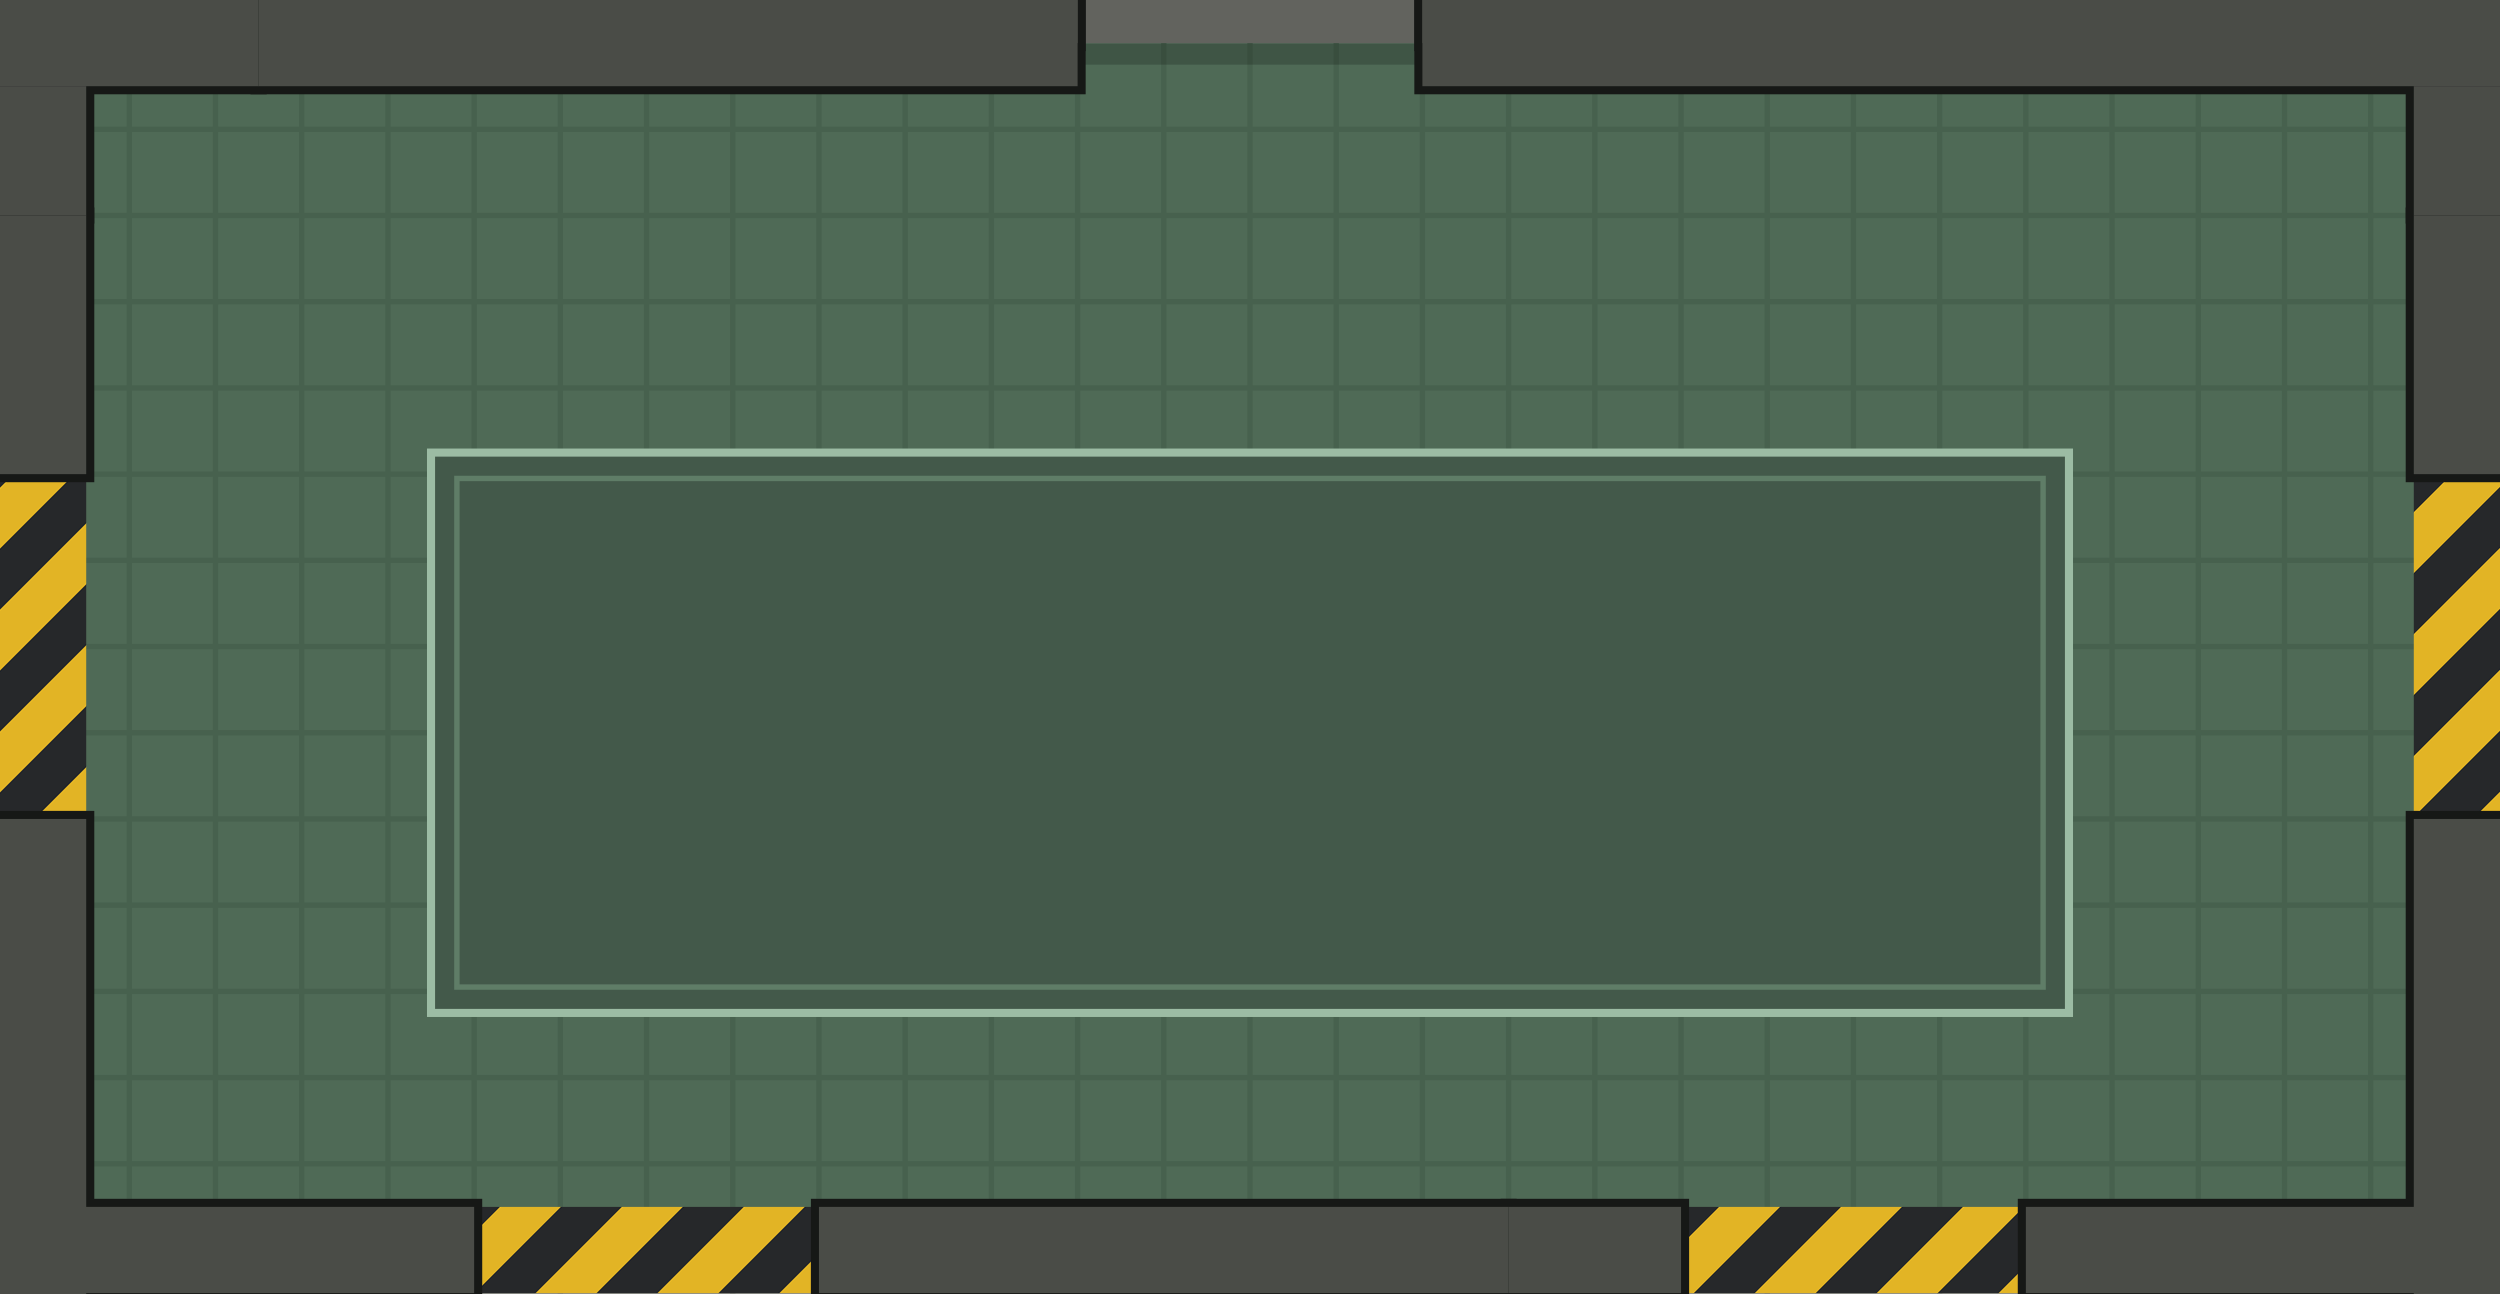
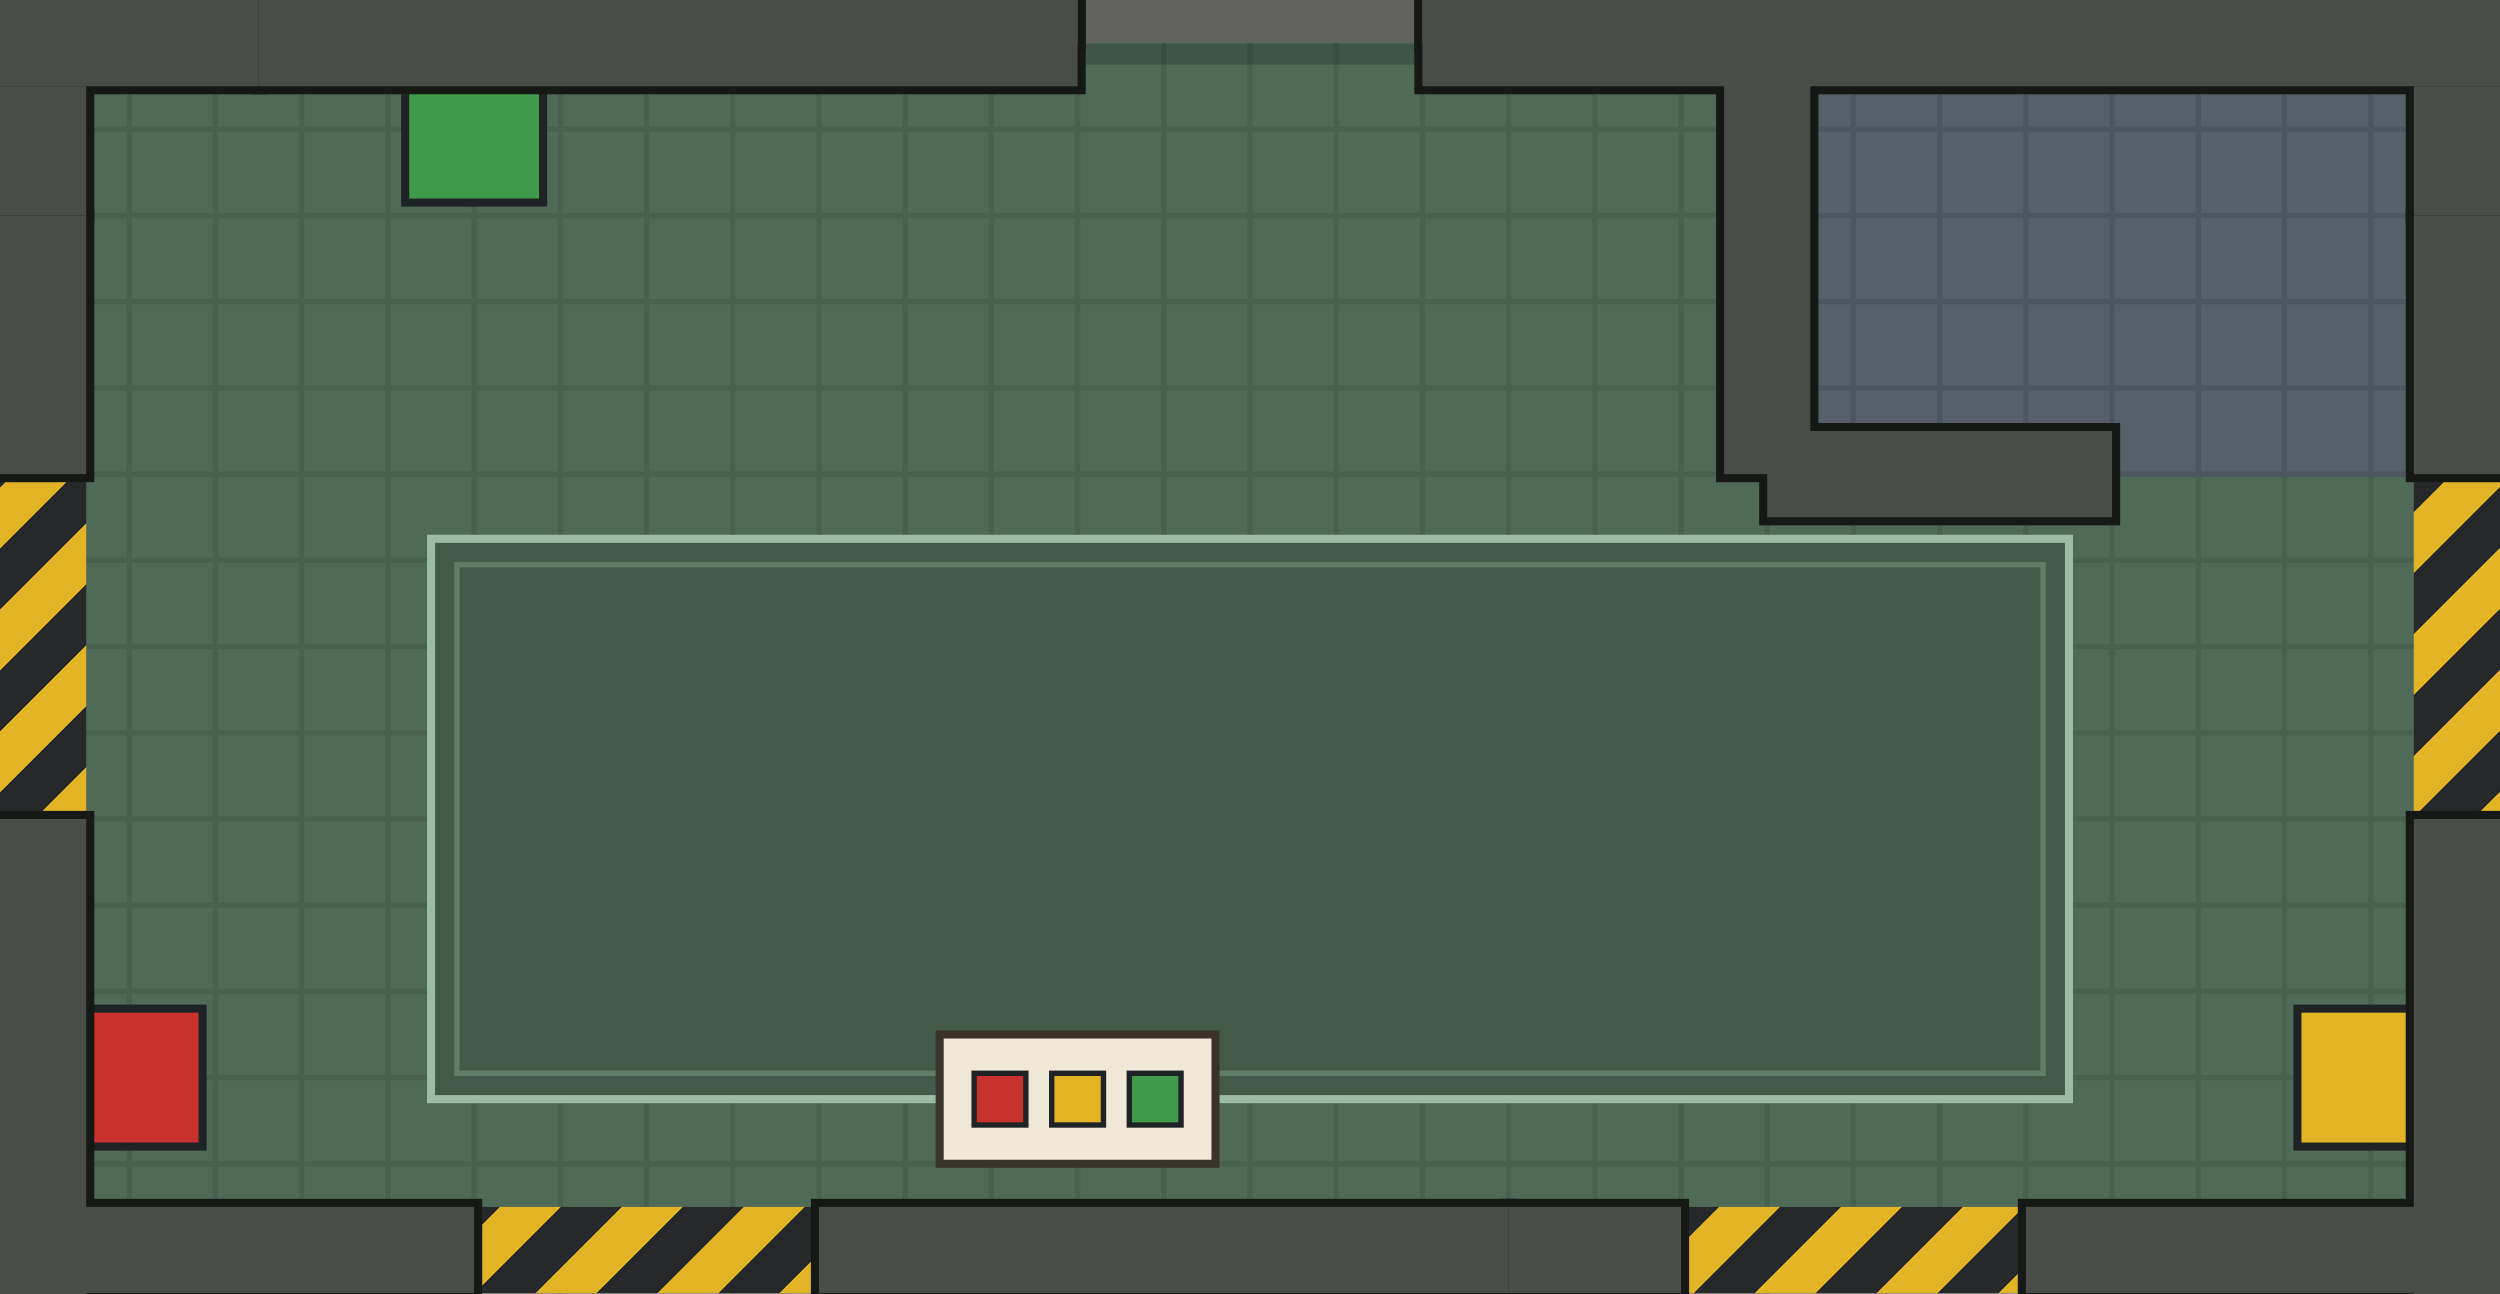
<svg xmlns="http://www.w3.org/2000/svg" width="928" height="480" viewBox="0 0 928 480">
  <rect x="-688" y="16" width="704" height="448" fill="#a8865a" />
  <path d="M-688 16V464M-560 16V464M-432 16V464M-304 16V464M-176 16V464M-48 16V464M-688 400H16M-688 272H16M-688 144H16" stroke="#a8865a" stroke-width="2" fill="none" />
  <rect x="-688" y="464" width="2304" height="192" fill="#8c8e88" />
  <path d="M-688 464V656M-624 464V656M-560 464V656M-496 464V656M-432 464V656M-368 464V656M-304 464V656M-240 464V656M-176 464V656M-112 464V656M-48 464V656M16 464V656M80 464V656M144 464V656M208 464V656M272 464V656M336 464V656M400 464V656M464 464V656M528 464V656M592 464V656M656 464V656M720 464V656M784 464V656M848 464V656M912 464V656M976 464V656M1040 464V656M1104 464V656M1168 464V656M1232 464V656M1296 464V656M1360 464V656M1424 464V656M1488 464V656M1552 464V656M-688 656H1616M-688 592H1616M-688 528H1616" stroke="#81837d" stroke-width="2" fill="none" />
  <rect x="16" y="16" width="896" height="448" fill="#4f6a56" />
  <path d="M16 16V464M48 16V464M80 16V464M112 16V464M144 16V464M176 16V464M208 16V464M240 16V464M272 16V464M304 16V464M336 16V464M368 16V464M400 16V464M432 16V464M464 16V464M496 16V464M528 16V464M560 16V464M592 16V464M624 16V464M656 16V464M688 16V464M720 16V464M752 16V464M784 16V464M816 16V464M848 16V464M880 16V464M16 464H912M16 432H912M16 400H912M16 368H912M16 336H912M16 304H912M16 272H912M16 240H912M16 208H912M16 176H912M16 144H912M16 112H912M16 80H912M16 48H912" stroke="#47614e" stroke-width="2" fill="none" />
+   <rect x="656" y="16" width="256" height="160" fill="#56606a" />
+   <path d="M656 16V176M688 16V176M720 16V176M752 16V176M784 16V176M816 16V176M848 16V176M880 16V176M656 176H912M656 144H912M656 112H912M656 80H912M656 48H912" stroke="#4d565f" stroke-width="2" fill="none" />
  <rect x="912" y="16" width="704" height="448" fill="#6a6e72" />
  <path d="M912 16V464M976 16V464M1040 16V464M1104 16V464M1168 16V464M1232 16V464M1296 16V464M1360 16V464M1424 16V464M1488 16V464M1552 16V464M912 464H1616M912 400H1616M912 336H1616M912 272H1616M912 208H1616M912 144H1616M912 80H1616" stroke="#5f6367" stroke-width="2" fill="none" />
  <path d="M-672 464L-672 448M-512 464L-512 448M-352 464L-352 448M-192 464L-192 448M-32 464L-32 448M-688 448L16 448M-608 448L-608 432M-448 448L-448 432M-288 448L-288 432M-128 448L-128 432M-688 432L16 432M-544 432L-544 416M-384 432L-384 416M-224 432L-224 416M-64 432L-64 416M-688 416L16 416M-640 416L-640 400M-480 416L-480 400M-320 416L-320 400M-160 416L-160 400M0 416L0 400M-688 400L16 400M-576 400L-576 384M-416 400L-416 384M-256 400L-256 384M-96 400L-96 384M-688 384L16 384M-672 384L-672 368M-512 384L-512 368M-352 384L-352 368M-192 384L-192 368M-32 384L-32 368M-688 368L16 368M-608 368L-608 352M-448 368L-448 352M-288 368L-288 352M-128 368L-128 352M-688 352L16 352M-544 352L-544 336M-384 352L-384 336M-224 352L-224 336M-64 352L-64 336M-688 336L16 336M-640 336L-640 320M-480 336L-480 320M-320 336L-320 320M-160 336L-160 320M0 336L0 320M-688 320L16 320M-576 320L-576 304M-416 320L-416 304M-256 320L-256 304M-96 320L-96 304M-688 304L16 304M-672 304L-672 288M-512 304L-512 288M-352 304L-352 288M-192 304L-192 288M-32 304L-32 288M-688 288L16 288M-608 288L-608 272M-448 288L-448 272M-288 288L-288 272M-128 288L-128 272M-688 272L16 272M-544 272L-544 256M-384 272L-384 256M-224 272L-224 256M-64 272L-64 256M-688 256L16 256M-640 256L-640 240M-480 256L-480 240M-320 256L-320 240M-160 256L-160 240M0 256L0 240M-688 240L16 240M-576 240L-576 224M-416 240L-416 224M-256 240L-256 224M-96 240L-96 224M-688 224L16 224M-672 224L-672 208M-512 224L-512 208M-352 224L-352 208M-192 224L-192 208M-32 224L-32 208M-688 208L16 208M-608 208L-608 192M-448 208L-448 192M-288 208L-288 192M-128 208L-128 192M-688 192L16 192M-544 192L-544 176M-384 192L-384 176M-224 192L-224 176M-64 192L-64 176M-688 176L16 176M-640 176L-640 160M-480 176L-480 160M-320 176L-320 160M-160 176L-160 160M0 176L0 160M-688 160L16 160M-576 160L-576 144M-416 160L-416 144M-256 160L-256 144M-96 160L-96 144M-688 144L16 144M-672 144L-672 128M-512 144L-512 128M-352 144L-352 128M-192 144L-192 128M-32 144L-32 128M-688 128L16 128M-608 128L-608 112M-448 128L-448 112M-288 128L-288 112M-128 128L-128 112M-688 112L16 112M-544 112L-544 96M-384 112L-384 96M-224 112L-224 96M-64 112L-64 96M-688 96L16 96M-640 96L-640 80M-480 96L-480 80M-320 96L-320 80M-160 96L-160 80M0 96L0 80M-688 80L16 80M-576 80L-576 64M-416 80L-416 64M-256 80L-256 64M-96 80L-96 64M-688 64L16 64M-672 64L-672 48M-512 64L-512 48M-352 64L-352 48M-192 64L-192 48M-32 64L-32 48M-688 48L16 48M-608 48L-608 32M-448 48L-448 32M-288 48L-288 32M-128 48L-128 32M-688 32L16 32M-544 32L-544 16M-384 32L-384 16M-224 32L-224 16M-64 32L-64 16" fill="none" stroke="#977750" stroke-width="2" />
  <path d="M-672 560L1600 560" fill="none" stroke="#d8b02c" stroke-width="5.76" />
  <defs>
    <pattern id="bunker-pad-0" patternUnits="userSpaceOnUse" width="32" height="32" patternTransform="rotate(45)">
      <rect width="32" height="32" fill="#26282a" />
      <rect width="16" height="32" fill="#e2b425" />
    </pattern>
  </defs>
  <rect x="19.2" y="1523.2" width="89.6" height="89.6" fill="url(#bunker-pad-0)" />
  <defs>
    <pattern id="bunker-pad-1" patternUnits="userSpaceOnUse" width="32" height="32" patternTransform="rotate(45)">
      <rect width="32" height="32" fill="#26282a" />
      <rect width="16" height="32" fill="#e2b425" />
    </pattern>
  </defs>
  <rect x="819.2" y="1523.2" width="89.6" height="89.6" fill="url(#bunker-pad-1)" />
  <rect x="400" y="-16" width="128" height="32" fill="#7a7c76" />
  <rect x="1168" y="-16" width="128" height="32" fill="#7a7c76" />
  <rect x="-720" y="496" width="32" height="128" fill="#7a7c76" />
  <rect x="1616" y="976" width="16" height="288" fill="#5f6264" />
  <rect x="-560" y="2096" width="128" height="32" fill="#7a7c76" />
-   <rect x="160" y="168" width="608" height="208" fill="#43594a" />
-   <rect x="160" y="168" width="608" height="208" fill="none" stroke="#9cbca4" stroke-width="3" />
-   <rect x="169.6" y="177.6" width="588.8" height="188.8" fill="none" stroke="#5f7d67" stroke-width="2" />
+   <rect x="160" y="200" width="608" height="208" fill="#43594a" />
+   <rect x="160" y="200" width="608" height="208" fill="none" stroke="#9cbca4" stroke-width="3" />
+   <rect x="169.6" y="209.6" width="588.8" height="188.8" fill="none" stroke="#5f7d67" stroke-width="2" />
+   <rect x="24" y="374.4" width="51.2" height="51.2" fill="#c8312e" stroke="#1f2326" stroke-width="3" />
+   <rect x="852.8" y="374.4" width="51.2" height="51.2" fill="#e2b425" stroke="#1f2326" stroke-width="3" />
+   <rect x="150.4" y="24" width="51.2" height="51.2" fill="#3f9b4b" stroke="#1f2326" stroke-width="3" />
+   <rect x="348.8" y="384" width="102.4" height="48" fill="#efe8d6" stroke="#3a3328" stroke-width="3" />
+   <rect x="361.6" y="398.4" width="19.2" height="19.2" fill="#c8312e" stroke="#1f2326" stroke-width="2" />
+   <rect x="390.4" y="398.4" width="19.2" height="19.2" fill="#e2b425" stroke="#1f2326" stroke-width="2" />
+   <rect x="419.2" y="398.4" width="19.2" height="19.2" fill="#3f9b4b" stroke="#1f2326" stroke-width="2" />
  <rect x="400" y="-8" width="128" height="32" fill="#00000033" />
  <defs>
    <pattern id="door-hazard-1" patternUnits="userSpaceOnUse" width="32" height="32" patternTransform="rotate(45)">
      <rect width="32" height="32" fill="#26282a" />
      <rect width="16" height="32" fill="#e2b425" />
    </pattern>
  </defs>
  <rect x="176" y="448" width="128" height="32" fill="url(#door-hazard-1)" />
  <defs>
    <pattern id="door-hazard-2" patternUnits="userSpaceOnUse" width="32" height="32" patternTransform="rotate(45)">
      <rect width="32" height="32" fill="#26282a" />
      <rect width="16" height="32" fill="#e2b425" />
    </pattern>
  </defs>
  <rect x="624" y="448" width="128" height="32" fill="url(#door-hazard-2)" />
  <defs>
    <pattern id="door-hazard-3" patternUnits="userSpaceOnUse" width="32" height="32" patternTransform="rotate(45)">
      <rect width="32" height="32" fill="#26282a" />
      <rect width="16" height="32" fill="#e2b425" />
    </pattern>
  </defs>
  <rect x="0" y="176" width="32" height="128" fill="url(#door-hazard-3)" />
  <defs>
    <pattern id="door-hazard-4" patternUnits="userSpaceOnUse" width="32" height="32" patternTransform="rotate(45)">
      <rect width="32" height="32" fill="#26282a" />
      <rect width="16" height="32" fill="#e2b425" />
    </pattern>
  </defs>
  <rect x="896" y="176" width="32" height="128" fill="url(#door-hazard-4)" />
  <rect x="-707" y="-3" width="806" height="38" fill="#161816" />
  <rect x="93" y="-3" width="310" height="38" fill="#161816" />
  <rect x="525" y="-3" width="550" height="38" fill="#161816" />
  <rect x="-83" y="445" width="262" height="38" fill="#161816" />
  <rect x="301" y="445" width="262" height="38" fill="#161816" />
  <rect x="557" y="445" width="70" height="38" fill="#161816" />
  <rect x="749" y="445" width="358" height="38" fill="#161816" />
  <rect x="-3" y="301" width="38" height="198" fill="#161816" />
  <rect x="-3" y="77" width="38" height="102" fill="#161816" />
  <rect x="-3" y="29" width="38" height="54" fill="#161816" />
  <rect x="893" y="301" width="38" height="198" fill="#161816" />
  <rect x="893" y="77" width="38" height="102" fill="#161816" />
  <rect x="893" y="29" width="38" height="54" fill="#161816" />
  <rect x="365" y="-211" width="38" height="230" fill="#161816" />
  <rect x="525" y="-211" width="38" height="230" fill="#161816" />
+   <rect x="653" y="157" width="134" height="38" fill="#161816" />
+   <rect x="637" y="13" width="38" height="166" fill="#161816" />
  <rect x="-704" y="0" width="800" height="32" fill="#4a4c47" />
  <rect x="96" y="0" width="304" height="32" fill="#4a4c47" />
  <rect x="528" y="0" width="544" height="32" fill="#4a4c47" />
  <rect x="-80" y="448" width="256" height="32" fill="#4a4c47" />
  <rect x="304" y="448" width="256" height="32" fill="#4a4c47" />
  <rect x="560" y="448" width="64" height="32" fill="#4a4c47" />
  <rect x="752" y="448" width="352" height="32" fill="#4a4c47" />
  <rect x="0" y="304" width="32" height="192" fill="#4a4c47" />
  <rect x="0" y="80" width="32" height="96" fill="#4a4c47" />
  <rect x="0" y="32" width="32" height="48" fill="#4a4c47" />
  <rect x="896" y="304" width="32" height="192" fill="#4a4c47" />
  <rect x="896" y="80" width="32" height="96" fill="#4a4c47" />
  <rect x="896" y="32" width="32" height="48" fill="#4a4c47" />
  <rect x="368" y="-208" width="32" height="224" fill="#4a4c47" />
  <rect x="528" y="-208" width="32" height="224" fill="#4a4c47" />
+   <rect x="656" y="160" width="128" height="32" fill="#4a4c47" />
+   <rect x="640" y="16" width="32" height="160" fill="#4a4c47" />
</svg>
